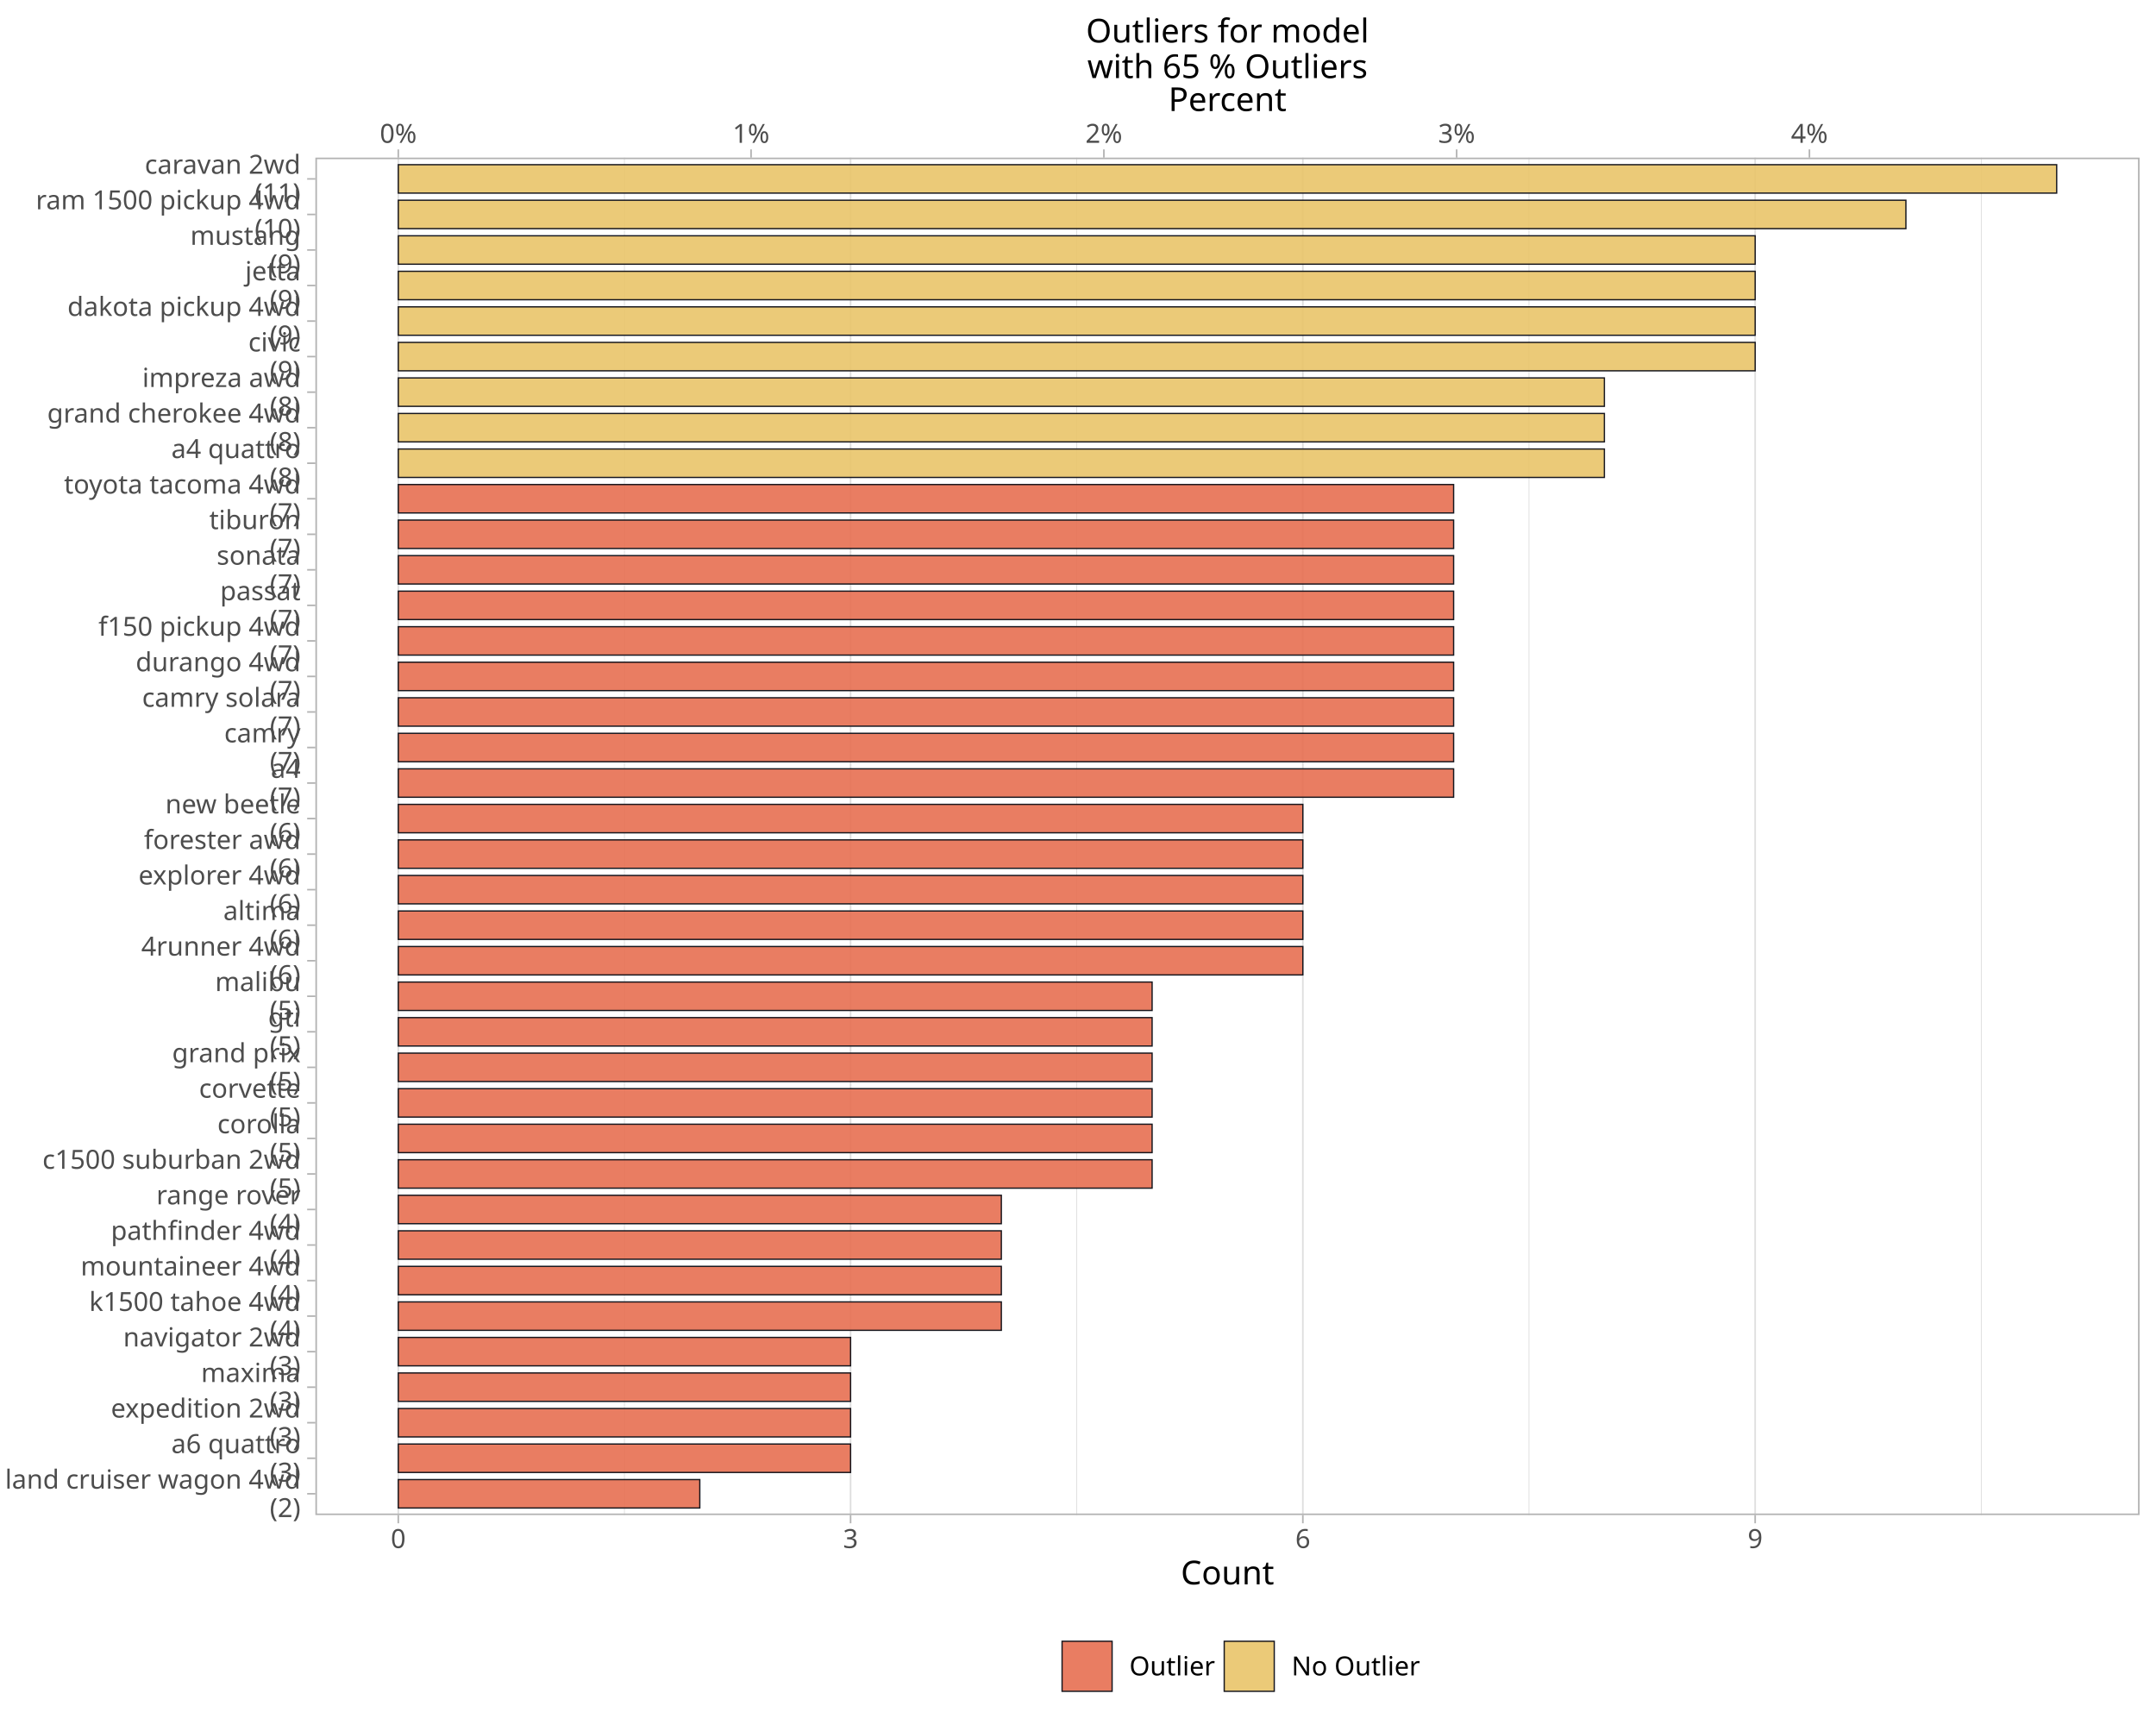
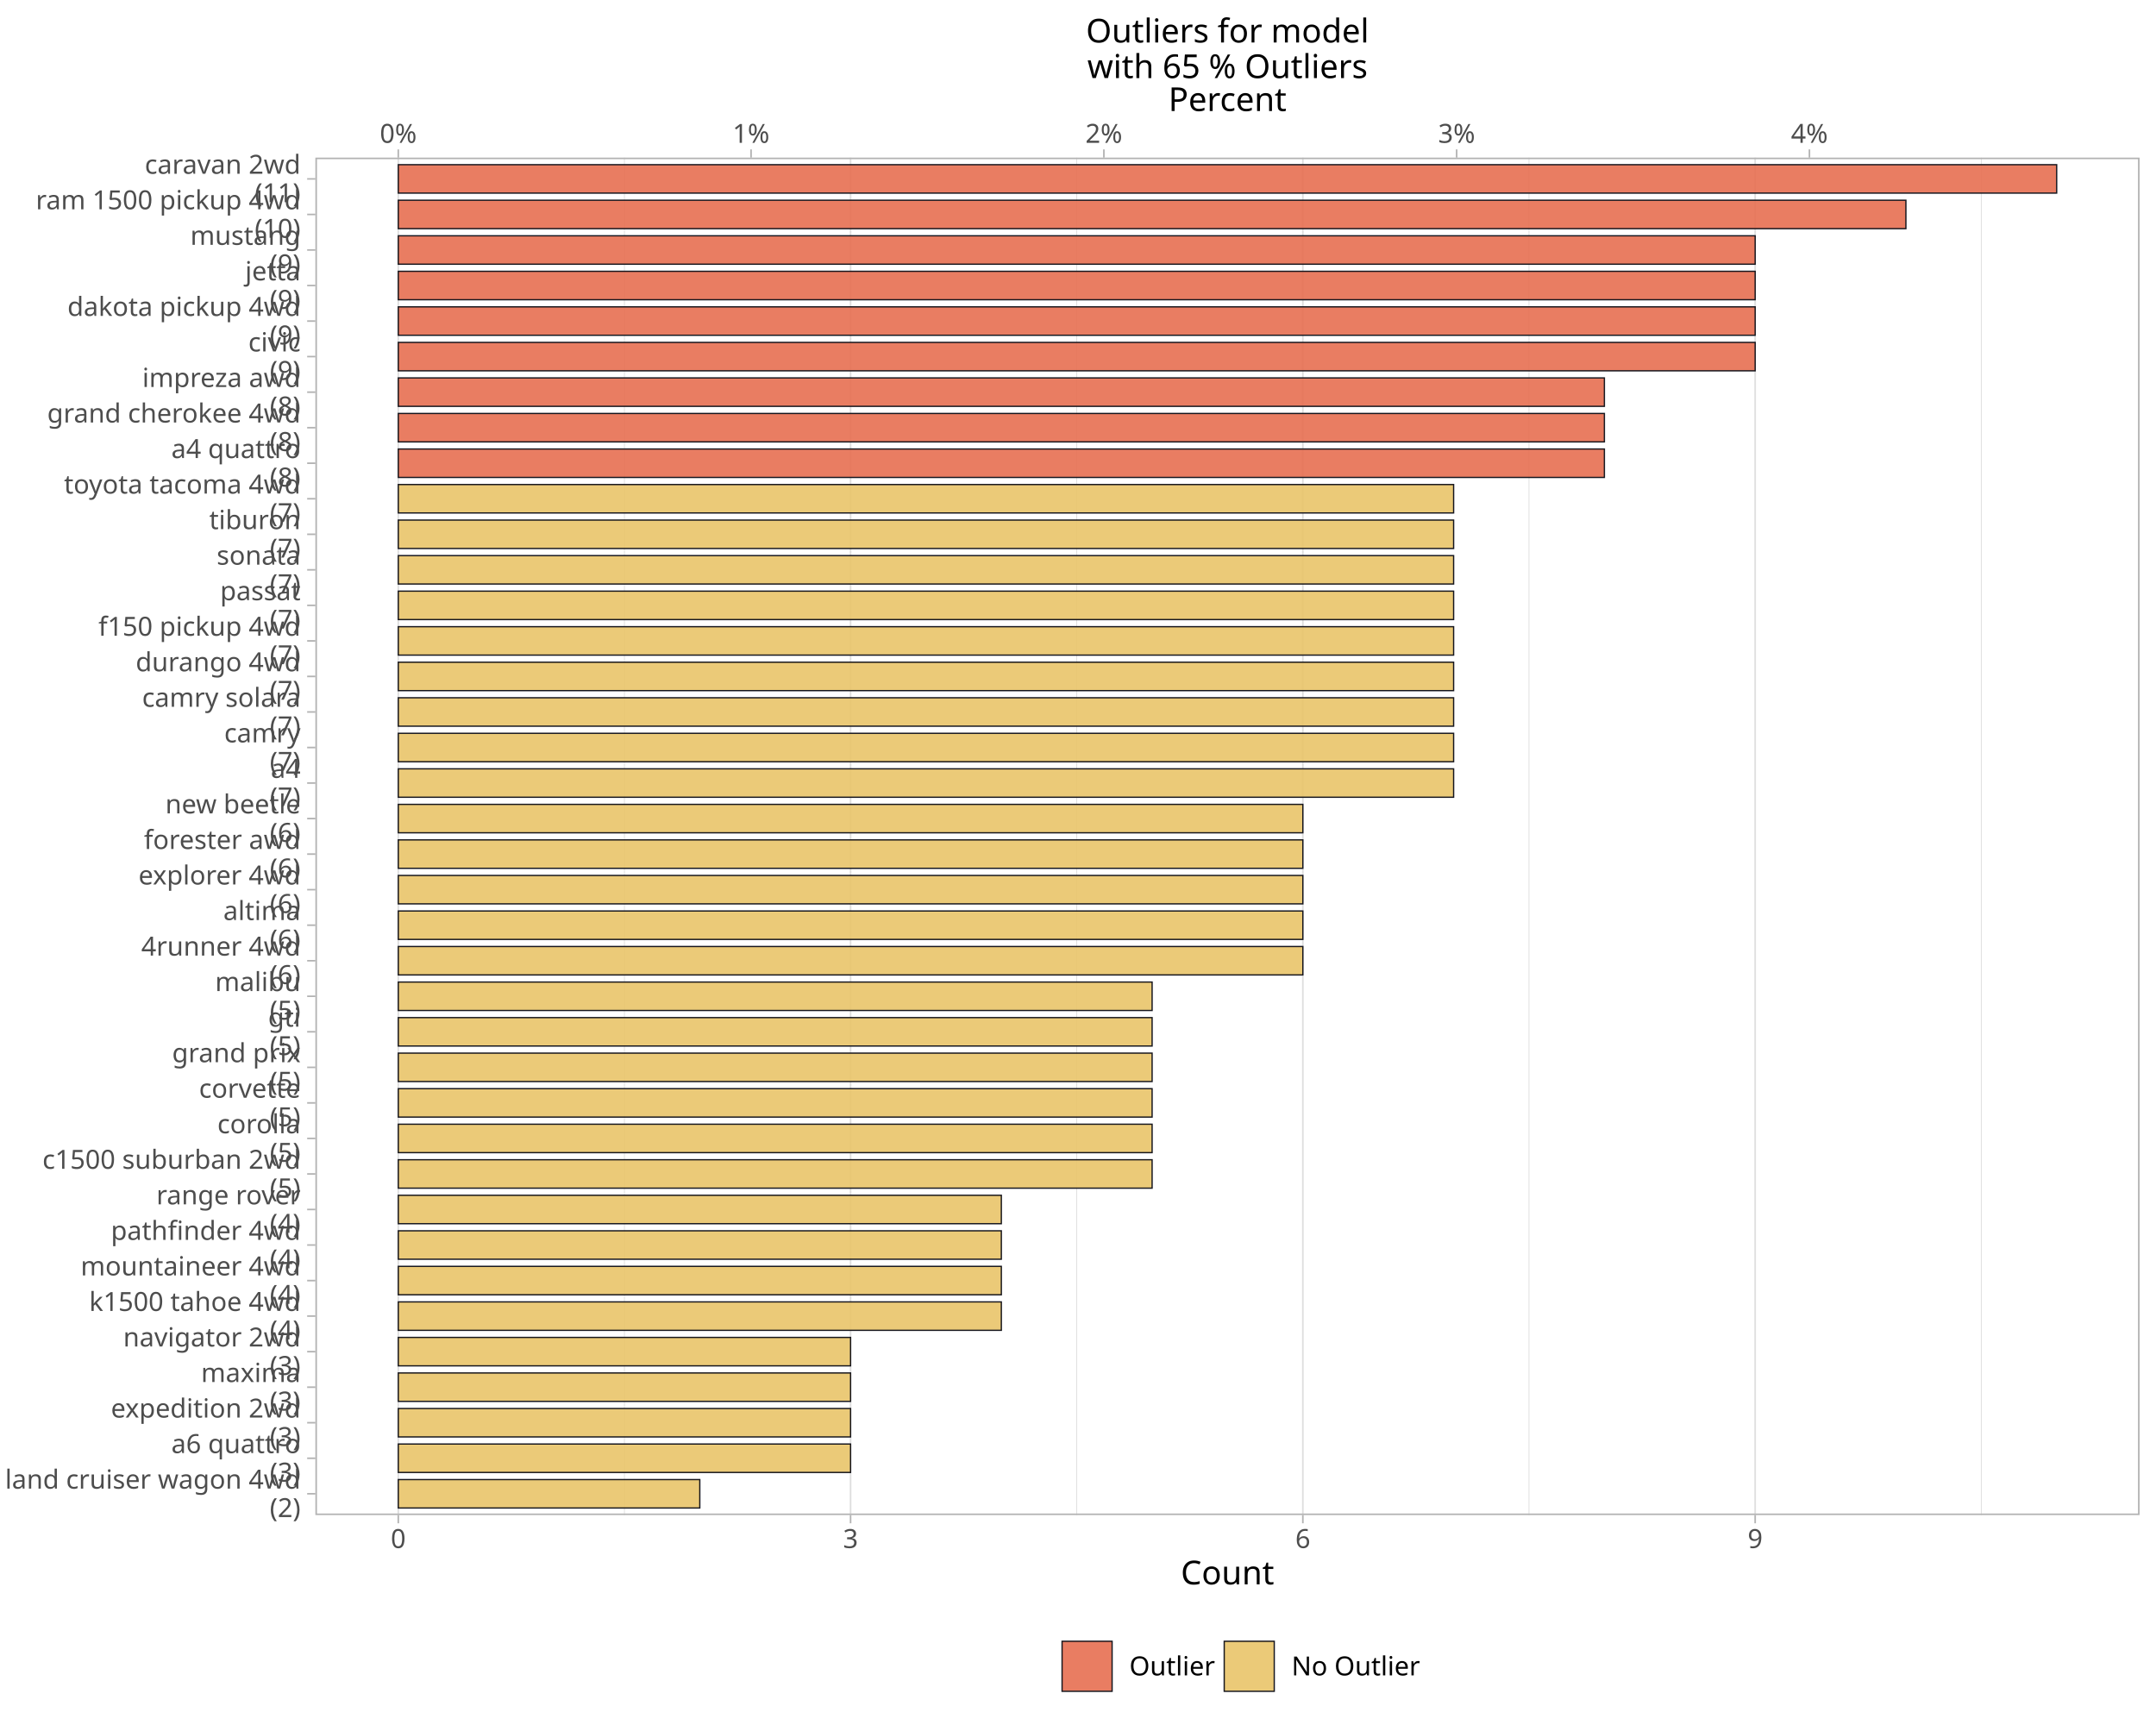
<svg xmlns="http://www.w3.org/2000/svg" class="svglite" data-engine-version="2.0" width="720.00pt" height="576.00pt" viewBox="0 0 720.00 576.00">
  <defs>
    <style type="text/css">
    .svglite line, .svglite polyline, .svglite polygon, .svglite path, .svglite rect, .svglite circle {
      fill: none;
      stroke: #000000;
      stroke-linecap: round;
      stroke-linejoin: round;
      stroke-miterlimit: 10.00;
    }
  </style>
  </defs>
  <rect width="100%" height="100%" style="stroke: none; fill: #FFFFFF;" />
  <defs>
    <clipPath id="cpMC4wMHw3MjAuMDB8MC4wMHw1NzYuMDA=">
      <rect x="0.00" y="0.00" width="720.00" height="576.00" />
    </clipPath>
  </defs>
  <g clip-path="url(#cpMC4wMHw3MjAuMDB8MC4wMHw1NzYuMDA=)">
    <rect x="0.00" y="0.00" width="720.00" height="576.00" style="stroke-width: 1.07; stroke: #FFFFFF; fill: #FFFFFF;" />
  </g>
  <defs>
    <clipPath id="cpMTA1LjMyfDcxNC41Mnw1Mi42Mnw1MDUuOTE=">
      <rect x="105.32" y="52.62" width="609.20" height="453.29" />
    </clipPath>
  </defs>
  <g clip-path="url(#cpMTA1LjMyfDcxNC41Mnw1Mi42Mnw1MDUuOTE=)">
    <rect x="105.32" y="52.62" width="609.20" height="453.29" style="stroke-width: 1.07; stroke: none; fill: #FFFFFF;" />
    <polyline points="208.53,505.91 208.53,52.62 " style="stroke-width: 0.27; stroke: #DEDEDE; stroke-linecap: butt;" />
    <polyline points="359.57,505.91 359.57,52.62 " style="stroke-width: 0.27; stroke: #DEDEDE; stroke-linecap: butt;" />
    <polyline points="510.61,505.91 510.61,52.62 " style="stroke-width: 0.27; stroke: #DEDEDE; stroke-linecap: butt;" />
    <polyline points="661.66,505.91 661.66,52.62 " style="stroke-width: 0.27; stroke: #DEDEDE; stroke-linecap: butt;" />
    <polyline points="133.01,505.91 133.01,52.62 " style="stroke-width: 0.53; stroke: #DEDEDE; stroke-linecap: butt;" />
    <polyline points="284.05,505.91 284.05,52.62 " style="stroke-width: 0.53; stroke: #DEDEDE; stroke-linecap: butt;" />
    <polyline points="435.09,505.91 435.09,52.62 " style="stroke-width: 0.53; stroke: #DEDEDE; stroke-linecap: butt;" />
    <polyline points="586.14,505.91 586.14,52.62 " style="stroke-width: 0.53; stroke: #DEDEDE; stroke-linecap: butt;" />
-     <rect x="133.01" y="316.05" width="302.08" height="9.49" style="stroke-width: 0.43; stroke: #16161D; stroke-linecap: butt; stroke-linejoin: miter; fill: #E76F51; fill-opacity: 0.90;" />
-     <rect x="133.01" y="256.72" width="352.43" height="9.49" style="stroke-width: 0.43; stroke: #16161D; stroke-linecap: butt; stroke-linejoin: miter; fill: #E76F51; fill-opacity: 0.90;" />
-     <rect x="133.01" y="149.93" width="402.78" height="9.49" style="stroke-width: 0.43; stroke: #16161D; stroke-linecap: butt; stroke-linejoin: miter; fill: #E9C46A; fill-opacity: 0.90;" />
-     <rect x="133.01" y="482.18" width="151.04" height="9.49" style="stroke-width: 0.43; stroke: #16161D; stroke-linecap: butt; stroke-linejoin: miter; fill: #E76F51; fill-opacity: 0.90;" />
-     <rect x="133.01" y="304.19" width="302.08" height="9.49" style="stroke-width: 0.43; stroke: #16161D; stroke-linecap: butt; stroke-linejoin: miter; fill: #E76F51; fill-opacity: 0.90;" />
-     <rect x="133.01" y="387.25" width="251.74" height="9.49" style="stroke-width: 0.43; stroke: #16161D; stroke-linecap: butt; stroke-linejoin: miter; fill: #E76F51; fill-opacity: 0.90;" />
-     <rect x="133.01" y="244.86" width="352.43" height="9.49" style="stroke-width: 0.43; stroke: #16161D; stroke-linecap: butt; stroke-linejoin: miter; fill: #E76F51; fill-opacity: 0.90;" />
-     <rect x="133.01" y="232.99" width="352.43" height="9.49" style="stroke-width: 0.43; stroke: #16161D; stroke-linecap: butt; stroke-linejoin: miter; fill: #E76F51; fill-opacity: 0.90;" />
-     <rect x="133.01" y="54.99" width="553.82" height="9.49" style="stroke-width: 0.43; stroke: #16161D; stroke-linecap: butt; stroke-linejoin: miter; fill: #E9C46A; fill-opacity: 0.90;" />
-     <rect x="133.01" y="114.33" width="453.13" height="9.49" style="stroke-width: 0.43; stroke: #16161D; stroke-linecap: butt; stroke-linejoin: miter; fill: #E9C46A; fill-opacity: 0.90;" />
-     <rect x="133.01" y="375.39" width="251.74" height="9.49" style="stroke-width: 0.43; stroke: #16161D; stroke-linecap: butt; stroke-linejoin: miter; fill: #E76F51; fill-opacity: 0.90;" />
-     <rect x="133.01" y="363.52" width="251.74" height="9.49" style="stroke-width: 0.43; stroke: #16161D; stroke-linecap: butt; stroke-linejoin: miter; fill: #E76F51; fill-opacity: 0.90;" />
-     <rect x="133.01" y="102.46" width="453.13" height="9.49" style="stroke-width: 0.43; stroke: #16161D; stroke-linecap: butt; stroke-linejoin: miter; fill: #E9C46A; fill-opacity: 0.90;" />
-     <rect x="133.01" y="221.12" width="352.43" height="9.49" style="stroke-width: 0.43; stroke: #16161D; stroke-linecap: butt; stroke-linejoin: miter; fill: #E76F51; fill-opacity: 0.90;" />
-     <rect x="133.01" y="470.32" width="151.04" height="9.49" style="stroke-width: 0.43; stroke: #16161D; stroke-linecap: butt; stroke-linejoin: miter; fill: #E76F51; fill-opacity: 0.90;" />
-     <rect x="133.01" y="292.32" width="302.08" height="9.49" style="stroke-width: 0.43; stroke: #16161D; stroke-linecap: butt; stroke-linejoin: miter; fill: #E76F51; fill-opacity: 0.90;" />
-     <rect x="133.01" y="209.26" width="352.43" height="9.49" style="stroke-width: 0.43; stroke: #16161D; stroke-linecap: butt; stroke-linejoin: miter; fill: #E76F51; fill-opacity: 0.90;" />
-     <rect x="133.01" y="280.45" width="302.08" height="9.49" style="stroke-width: 0.43; stroke: #16161D; stroke-linecap: butt; stroke-linejoin: miter; fill: #E76F51; fill-opacity: 0.90;" />
-     <rect x="133.01" y="138.06" width="402.78" height="9.49" style="stroke-width: 0.43; stroke: #16161D; stroke-linecap: butt; stroke-linejoin: miter; fill: #E9C46A; fill-opacity: 0.90;" />
-     <rect x="133.01" y="351.65" width="251.74" height="9.49" style="stroke-width: 0.43; stroke: #16161D; stroke-linecap: butt; stroke-linejoin: miter; fill: #E76F51; fill-opacity: 0.90;" />
-     <rect x="133.01" y="339.79" width="251.74" height="9.49" style="stroke-width: 0.43; stroke: #16161D; stroke-linecap: butt; stroke-linejoin: miter; fill: #E76F51; fill-opacity: 0.90;" />
-     <rect x="133.01" y="126.19" width="402.78" height="9.49" style="stroke-width: 0.43; stroke: #16161D; stroke-linecap: butt; stroke-linejoin: miter; fill: #E9C46A; fill-opacity: 0.90;" />
-     <rect x="133.01" y="90.59" width="453.13" height="9.49" style="stroke-width: 0.43; stroke: #16161D; stroke-linecap: butt; stroke-linejoin: miter; fill: #E9C46A; fill-opacity: 0.90;" />
-     <rect x="133.01" y="434.72" width="201.39" height="9.49" style="stroke-width: 0.43; stroke: #16161D; stroke-linecap: butt; stroke-linejoin: miter; fill: #E76F51; fill-opacity: 0.90;" />
-     <rect x="133.01" y="494.05" width="100.69" height="9.49" style="stroke-width: 0.43; stroke: #16161D; stroke-linecap: butt; stroke-linejoin: miter; fill: #E76F51; fill-opacity: 0.90;" />
-     <rect x="133.01" y="327.92" width="251.74" height="9.49" style="stroke-width: 0.43; stroke: #16161D; stroke-linecap: butt; stroke-linejoin: miter; fill: #E76F51; fill-opacity: 0.90;" />
-     <rect x="133.01" y="458.45" width="151.04" height="9.49" style="stroke-width: 0.43; stroke: #16161D; stroke-linecap: butt; stroke-linejoin: miter; fill: #E76F51; fill-opacity: 0.90;" />
-     <rect x="133.01" y="422.85" width="201.39" height="9.49" style="stroke-width: 0.43; stroke: #16161D; stroke-linecap: butt; stroke-linejoin: miter; fill: #E76F51; fill-opacity: 0.90;" />
-     <rect x="133.01" y="78.73" width="453.13" height="9.49" style="stroke-width: 0.43; stroke: #16161D; stroke-linecap: butt; stroke-linejoin: miter; fill: #E9C46A; fill-opacity: 0.90;" />
-     <rect x="133.01" y="446.58" width="151.04" height="9.49" style="stroke-width: 0.43; stroke: #16161D; stroke-linecap: butt; stroke-linejoin: miter; fill: #E76F51; fill-opacity: 0.90;" />
-     <rect x="133.01" y="268.59" width="302.08" height="9.49" style="stroke-width: 0.43; stroke: #16161D; stroke-linecap: butt; stroke-linejoin: miter; fill: #E76F51; fill-opacity: 0.90;" />
-     <rect x="133.01" y="197.39" width="352.43" height="9.49" style="stroke-width: 0.43; stroke: #16161D; stroke-linecap: butt; stroke-linejoin: miter; fill: #E76F51; fill-opacity: 0.90;" />
-     <rect x="133.01" y="410.98" width="201.39" height="9.49" style="stroke-width: 0.43; stroke: #16161D; stroke-linecap: butt; stroke-linejoin: miter; fill: #E76F51; fill-opacity: 0.90;" />
-     <rect x="133.01" y="66.86" width="503.47" height="9.49" style="stroke-width: 0.43; stroke: #16161D; stroke-linecap: butt; stroke-linejoin: miter; fill: #E9C46A; fill-opacity: 0.90;" />
-     <rect x="133.01" y="399.12" width="201.39" height="9.49" style="stroke-width: 0.43; stroke: #16161D; stroke-linecap: butt; stroke-linejoin: miter; fill: #E76F51; fill-opacity: 0.90;" />
-     <rect x="133.01" y="185.52" width="352.43" height="9.49" style="stroke-width: 0.43; stroke: #16161D; stroke-linecap: butt; stroke-linejoin: miter; fill: #E76F51; fill-opacity: 0.90;" />
-     <rect x="133.01" y="173.66" width="352.43" height="9.49" style="stroke-width: 0.43; stroke: #16161D; stroke-linecap: butt; stroke-linejoin: miter; fill: #E76F51; fill-opacity: 0.90;" />
-     <rect x="133.01" y="161.79" width="352.43" height="9.49" style="stroke-width: 0.43; stroke: #16161D; stroke-linecap: butt; stroke-linejoin: miter; fill: #E76F51; fill-opacity: 0.90;" />
+     <rect x="133.01" y="316.05" width="302.08" height="9.49" style="stroke-width: 0.43; stroke: #16161D; stroke-linecap: butt; stroke-linejoin: miter; fill: #E9C46A; fill-opacity: 0.90;" />
+     <rect x="133.01" y="256.72" width="352.43" height="9.49" style="stroke-width: 0.43; stroke: #16161D; stroke-linecap: butt; stroke-linejoin: miter; fill: #E9C46A; fill-opacity: 0.90;" />
+     <rect x="133.01" y="149.93" width="402.78" height="9.49" style="stroke-width: 0.43; stroke: #16161D; stroke-linecap: butt; stroke-linejoin: miter; fill: #E76F51; fill-opacity: 0.90;" />
+     <rect x="133.01" y="482.18" width="151.04" height="9.49" style="stroke-width: 0.43; stroke: #16161D; stroke-linecap: butt; stroke-linejoin: miter; fill: #E9C46A; fill-opacity: 0.90;" />
+     <rect x="133.01" y="304.19" width="302.08" height="9.49" style="stroke-width: 0.43; stroke: #16161D; stroke-linecap: butt; stroke-linejoin: miter; fill: #E9C46A; fill-opacity: 0.90;" />
+     <rect x="133.01" y="387.25" width="251.74" height="9.49" style="stroke-width: 0.43; stroke: #16161D; stroke-linecap: butt; stroke-linejoin: miter; fill: #E9C46A; fill-opacity: 0.90;" />
+     <rect x="133.01" y="244.86" width="352.43" height="9.49" style="stroke-width: 0.43; stroke: #16161D; stroke-linecap: butt; stroke-linejoin: miter; fill: #E9C46A; fill-opacity: 0.90;" />
+     <rect x="133.01" y="232.99" width="352.43" height="9.49" style="stroke-width: 0.43; stroke: #16161D; stroke-linecap: butt; stroke-linejoin: miter; fill: #E9C46A; fill-opacity: 0.90;" />
+     <rect x="133.01" y="54.99" width="553.82" height="9.49" style="stroke-width: 0.43; stroke: #16161D; stroke-linecap: butt; stroke-linejoin: miter; fill: #E76F51; fill-opacity: 0.90;" />
+     <rect x="133.01" y="114.33" width="453.13" height="9.49" style="stroke-width: 0.43; stroke: #16161D; stroke-linecap: butt; stroke-linejoin: miter; fill: #E76F51; fill-opacity: 0.90;" />
+     <rect x="133.01" y="375.39" width="251.74" height="9.49" style="stroke-width: 0.43; stroke: #16161D; stroke-linecap: butt; stroke-linejoin: miter; fill: #E9C46A; fill-opacity: 0.90;" />
+     <rect x="133.01" y="363.52" width="251.74" height="9.49" style="stroke-width: 0.43; stroke: #16161D; stroke-linecap: butt; stroke-linejoin: miter; fill: #E9C46A; fill-opacity: 0.90;" />
+     <rect x="133.01" y="102.46" width="453.13" height="9.49" style="stroke-width: 0.43; stroke: #16161D; stroke-linecap: butt; stroke-linejoin: miter; fill: #E76F51; fill-opacity: 0.90;" />
+     <rect x="133.01" y="221.12" width="352.43" height="9.49" style="stroke-width: 0.43; stroke: #16161D; stroke-linecap: butt; stroke-linejoin: miter; fill: #E9C46A; fill-opacity: 0.90;" />
+     <rect x="133.01" y="470.32" width="151.04" height="9.49" style="stroke-width: 0.43; stroke: #16161D; stroke-linecap: butt; stroke-linejoin: miter; fill: #E9C46A; fill-opacity: 0.90;" />
+     <rect x="133.01" y="292.32" width="302.08" height="9.49" style="stroke-width: 0.43; stroke: #16161D; stroke-linecap: butt; stroke-linejoin: miter; fill: #E9C46A; fill-opacity: 0.90;" />
+     <rect x="133.01" y="209.26" width="352.43" height="9.49" style="stroke-width: 0.43; stroke: #16161D; stroke-linecap: butt; stroke-linejoin: miter; fill: #E9C46A; fill-opacity: 0.90;" />
+     <rect x="133.01" y="280.45" width="302.08" height="9.49" style="stroke-width: 0.43; stroke: #16161D; stroke-linecap: butt; stroke-linejoin: miter; fill: #E9C46A; fill-opacity: 0.90;" />
+     <rect x="133.01" y="138.06" width="402.78" height="9.49" style="stroke-width: 0.43; stroke: #16161D; stroke-linecap: butt; stroke-linejoin: miter; fill: #E76F51; fill-opacity: 0.90;" />
+     <rect x="133.01" y="351.65" width="251.74" height="9.49" style="stroke-width: 0.43; stroke: #16161D; stroke-linecap: butt; stroke-linejoin: miter; fill: #E9C46A; fill-opacity: 0.90;" />
+     <rect x="133.01" y="339.79" width="251.74" height="9.49" style="stroke-width: 0.43; stroke: #16161D; stroke-linecap: butt; stroke-linejoin: miter; fill: #E9C46A; fill-opacity: 0.90;" />
+     <rect x="133.01" y="126.19" width="402.78" height="9.49" style="stroke-width: 0.43; stroke: #16161D; stroke-linecap: butt; stroke-linejoin: miter; fill: #E76F51; fill-opacity: 0.90;" />
+     <rect x="133.01" y="90.59" width="453.13" height="9.49" style="stroke-width: 0.43; stroke: #16161D; stroke-linecap: butt; stroke-linejoin: miter; fill: #E76F51; fill-opacity: 0.90;" />
+     <rect x="133.01" y="434.72" width="201.39" height="9.49" style="stroke-width: 0.43; stroke: #16161D; stroke-linecap: butt; stroke-linejoin: miter; fill: #E9C46A; fill-opacity: 0.90;" />
+     <rect x="133.01" y="494.05" width="100.69" height="9.49" style="stroke-width: 0.43; stroke: #16161D; stroke-linecap: butt; stroke-linejoin: miter; fill: #E9C46A; fill-opacity: 0.90;" />
+     <rect x="133.01" y="327.92" width="251.74" height="9.49" style="stroke-width: 0.43; stroke: #16161D; stroke-linecap: butt; stroke-linejoin: miter; fill: #E9C46A; fill-opacity: 0.90;" />
+     <rect x="133.01" y="458.45" width="151.04" height="9.49" style="stroke-width: 0.43; stroke: #16161D; stroke-linecap: butt; stroke-linejoin: miter; fill: #E9C46A; fill-opacity: 0.90;" />
+     <rect x="133.01" y="422.85" width="201.39" height="9.49" style="stroke-width: 0.43; stroke: #16161D; stroke-linecap: butt; stroke-linejoin: miter; fill: #E9C46A; fill-opacity: 0.90;" />
+     <rect x="133.01" y="78.73" width="453.13" height="9.49" style="stroke-width: 0.43; stroke: #16161D; stroke-linecap: butt; stroke-linejoin: miter; fill: #E76F51; fill-opacity: 0.90;" />
+     <rect x="133.01" y="446.58" width="151.04" height="9.49" style="stroke-width: 0.43; stroke: #16161D; stroke-linecap: butt; stroke-linejoin: miter; fill: #E9C46A; fill-opacity: 0.90;" />
+     <rect x="133.01" y="268.59" width="302.08" height="9.49" style="stroke-width: 0.43; stroke: #16161D; stroke-linecap: butt; stroke-linejoin: miter; fill: #E9C46A; fill-opacity: 0.90;" />
+     <rect x="133.01" y="197.39" width="352.43" height="9.49" style="stroke-width: 0.43; stroke: #16161D; stroke-linecap: butt; stroke-linejoin: miter; fill: #E9C46A; fill-opacity: 0.90;" />
+     <rect x="133.01" y="410.98" width="201.39" height="9.49" style="stroke-width: 0.43; stroke: #16161D; stroke-linecap: butt; stroke-linejoin: miter; fill: #E9C46A; fill-opacity: 0.90;" />
+     <rect x="133.01" y="66.86" width="503.47" height="9.49" style="stroke-width: 0.43; stroke: #16161D; stroke-linecap: butt; stroke-linejoin: miter; fill: #E76F51; fill-opacity: 0.90;" />
+     <rect x="133.01" y="399.12" width="201.39" height="9.49" style="stroke-width: 0.43; stroke: #16161D; stroke-linecap: butt; stroke-linejoin: miter; fill: #E9C46A; fill-opacity: 0.90;" />
+     <rect x="133.01" y="185.52" width="352.43" height="9.49" style="stroke-width: 0.43; stroke: #16161D; stroke-linecap: butt; stroke-linejoin: miter; fill: #E9C46A; fill-opacity: 0.90;" />
+     <rect x="133.01" y="173.66" width="352.43" height="9.49" style="stroke-width: 0.43; stroke: #16161D; stroke-linecap: butt; stroke-linejoin: miter; fill: #E9C46A; fill-opacity: 0.90;" />
+     <rect x="133.01" y="161.79" width="352.43" height="9.49" style="stroke-width: 0.43; stroke: #16161D; stroke-linecap: butt; stroke-linejoin: miter; fill: #E9C46A; fill-opacity: 0.90;" />
    <rect x="105.32" y="52.62" width="609.20" height="453.29" style="stroke-width: 1.07; stroke: #B3B3B3;" />
  </g>
  <g clip-path="url(#cpMC4wMHw3MjAuMDB8MC4wMHw1NzYuMDA=)">
    <text x="133.01" y="47.69" text-anchor="middle" style="font-size: 8.80px; fill: #4D4D4D; font-family: sans;" textLength="12.72px" lengthAdjust="spacingAndGlyphs">0%</text>
    <text x="250.82" y="47.69" text-anchor="middle" style="font-size: 8.80px; fill: #4D4D4D; font-family: sans;" textLength="12.72px" lengthAdjust="spacingAndGlyphs">1%</text>
    <text x="368.64" y="47.69" text-anchor="middle" style="font-size: 8.80px; fill: #4D4D4D; font-family: sans;" textLength="12.72px" lengthAdjust="spacingAndGlyphs">2%</text>
    <text x="486.45" y="47.69" text-anchor="middle" style="font-size: 8.80px; fill: #4D4D4D; font-family: sans;" textLength="12.72px" lengthAdjust="spacingAndGlyphs">3%</text>
    <text x="604.26" y="47.69" text-anchor="middle" style="font-size: 8.80px; fill: #4D4D4D; font-family: sans;" textLength="12.72px" lengthAdjust="spacingAndGlyphs">4%</text>
    <polyline points="133.01,52.62 133.01,49.88 " style="stroke-width: 0.53; stroke: #B3B3B3; stroke-linecap: butt;" />
    <polyline points="250.82,52.62 250.82,49.88 " style="stroke-width: 0.53; stroke: #B3B3B3; stroke-linecap: butt;" />
    <polyline points="368.64,52.62 368.64,49.88 " style="stroke-width: 0.53; stroke: #B3B3B3; stroke-linecap: butt;" />
    <polyline points="486.45,52.62 486.45,49.88 " style="stroke-width: 0.53; stroke: #B3B3B3; stroke-linecap: butt;" />
    <polyline points="604.26,52.62 604.26,49.88 " style="stroke-width: 0.53; stroke: #B3B3B3; stroke-linecap: butt;" />
    <text x="100.39" y="497.07" text-anchor="end" style="font-size: 8.80px; fill: #4D4D4D; font-family: sans;" textLength="94.91px" lengthAdjust="spacingAndGlyphs">land cruiser wagon 4wd </text>
    <text x="100.39" y="506.57" text-anchor="end" style="font-size: 8.80px; fill: #4D4D4D; font-family: sans;" textLength="10.76px" lengthAdjust="spacingAndGlyphs">(2)</text>
    <text x="100.39" y="485.20" text-anchor="end" style="font-size: 8.80px; fill: #4D4D4D; font-family: sans;" textLength="42.08px" lengthAdjust="spacingAndGlyphs">a6 quattro </text>
    <text x="100.39" y="494.71" text-anchor="end" style="font-size: 8.80px; fill: #4D4D4D; font-family: sans;" textLength="10.76px" lengthAdjust="spacingAndGlyphs">(3)</text>
    <text x="100.39" y="473.34" text-anchor="end" style="font-size: 8.80px; fill: #4D4D4D; font-family: sans;" textLength="61.16px" lengthAdjust="spacingAndGlyphs">expedition 2wd </text>
    <text x="100.39" y="482.84" text-anchor="end" style="font-size: 8.80px; fill: #4D4D4D; font-family: sans;" textLength="10.76px" lengthAdjust="spacingAndGlyphs">(3)</text>
    <text x="100.39" y="461.47" text-anchor="end" style="font-size: 8.80px; fill: #4D4D4D; font-family: sans;" textLength="33.26px" lengthAdjust="spacingAndGlyphs">maxima </text>
    <text x="100.39" y="470.98" text-anchor="end" style="font-size: 8.80px; fill: #4D4D4D; font-family: sans;" textLength="10.76px" lengthAdjust="spacingAndGlyphs">(3)</text>
    <text x="100.39" y="449.61" text-anchor="end" style="font-size: 8.80px; fill: #4D4D4D; font-family: sans;" textLength="57.24px" lengthAdjust="spacingAndGlyphs">navigator 2wd </text>
    <text x="100.39" y="459.11" text-anchor="end" style="font-size: 8.80px; fill: #4D4D4D; font-family: sans;" textLength="10.76px" lengthAdjust="spacingAndGlyphs">(3)</text>
    <text x="100.39" y="437.74" text-anchor="end" style="font-size: 8.80px; fill: #4D4D4D; font-family: sans;" textLength="69.48px" lengthAdjust="spacingAndGlyphs">k1500 tahoe 4wd </text>
    <text x="100.39" y="447.24" text-anchor="end" style="font-size: 8.80px; fill: #4D4D4D; font-family: sans;" textLength="10.76px" lengthAdjust="spacingAndGlyphs">(4)</text>
    <text x="100.39" y="425.87" text-anchor="end" style="font-size: 8.80px; fill: #4D4D4D; font-family: sans;" textLength="69.96px" lengthAdjust="spacingAndGlyphs">mountaineer 4wd </text>
    <text x="100.39" y="435.38" text-anchor="end" style="font-size: 8.80px; fill: #4D4D4D; font-family: sans;" textLength="10.76px" lengthAdjust="spacingAndGlyphs">(4)</text>
    <text x="100.39" y="414.01" text-anchor="end" style="font-size: 8.80px; fill: #4D4D4D; font-family: sans;" textLength="60.18px" lengthAdjust="spacingAndGlyphs">pathfinder 4wd </text>
    <text x="100.39" y="423.51" text-anchor="end" style="font-size: 8.80px; fill: #4D4D4D; font-family: sans;" textLength="10.76px" lengthAdjust="spacingAndGlyphs">(4)</text>
    <text x="100.39" y="402.14" text-anchor="end" style="font-size: 8.80px; fill: #4D4D4D; font-family: sans;" textLength="47.45px" lengthAdjust="spacingAndGlyphs">range rover </text>
    <text x="100.39" y="411.64" text-anchor="end" style="font-size: 8.80px; fill: #4D4D4D; font-family: sans;" textLength="10.76px" lengthAdjust="spacingAndGlyphs">(4)</text>
    <text x="100.39" y="390.27" text-anchor="end" style="font-size: 8.80px; fill: #4D4D4D; font-family: sans;" textLength="84.16px" lengthAdjust="spacingAndGlyphs">c1500 suburban 2wd </text>
    <text x="100.39" y="399.78" text-anchor="end" style="font-size: 8.80px; fill: #4D4D4D; font-family: sans;" textLength="10.76px" lengthAdjust="spacingAndGlyphs">(5)</text>
    <text x="100.39" y="378.41" text-anchor="end" style="font-size: 8.80px; fill: #4D4D4D; font-family: sans;" textLength="28.37px" lengthAdjust="spacingAndGlyphs">corolla </text>
    <text x="100.39" y="387.91" text-anchor="end" style="font-size: 8.80px; fill: #4D4D4D; font-family: sans;" textLength="10.76px" lengthAdjust="spacingAndGlyphs">(5)</text>
    <text x="100.39" y="366.54" text-anchor="end" style="font-size: 8.80px; fill: #4D4D4D; font-family: sans;" textLength="33.76px" lengthAdjust="spacingAndGlyphs">corvette </text>
    <text x="100.39" y="376.05" text-anchor="end" style="font-size: 8.80px; fill: #4D4D4D; font-family: sans;" textLength="10.76px" lengthAdjust="spacingAndGlyphs">(5)</text>
    <text x="100.39" y="354.68" text-anchor="end" style="font-size: 8.80px; fill: #4D4D4D; font-family: sans;" textLength="41.58px" lengthAdjust="spacingAndGlyphs">grand prix </text>
    <text x="100.39" y="364.18" text-anchor="end" style="font-size: 8.80px; fill: #4D4D4D; font-family: sans;" textLength="10.76px" lengthAdjust="spacingAndGlyphs">(5)</text>
    <text x="100.39" y="342.81" text-anchor="end" style="font-size: 8.80px; fill: #4D4D4D; font-family: sans;" textLength="11.74px" lengthAdjust="spacingAndGlyphs">gti </text>
    <text x="100.39" y="352.31" text-anchor="end" style="font-size: 8.80px; fill: #4D4D4D; font-family: sans;" textLength="10.76px" lengthAdjust="spacingAndGlyphs">(5)</text>
    <text x="100.39" y="330.94" text-anchor="end" style="font-size: 8.80px; fill: #4D4D4D; font-family: sans;" textLength="28.37px" lengthAdjust="spacingAndGlyphs">malibu </text>
    <text x="100.39" y="340.45" text-anchor="end" style="font-size: 8.80px; fill: #4D4D4D; font-family: sans;" textLength="10.76px" lengthAdjust="spacingAndGlyphs">(5)</text>
    <text x="100.39" y="319.08" text-anchor="end" style="font-size: 8.80px; fill: #4D4D4D; font-family: sans;" textLength="51.37px" lengthAdjust="spacingAndGlyphs">4runner 4wd </text>
    <text x="100.39" y="328.58" text-anchor="end" style="font-size: 8.80px; fill: #4D4D4D; font-family: sans;" textLength="10.76px" lengthAdjust="spacingAndGlyphs">(6)</text>
    <text x="100.39" y="307.21" text-anchor="end" style="font-size: 8.80px; fill: #4D4D4D; font-family: sans;" textLength="25.92px" lengthAdjust="spacingAndGlyphs">altima </text>
    <text x="100.39" y="316.71" text-anchor="end" style="font-size: 8.80px; fill: #4D4D4D; font-family: sans;" textLength="10.76px" lengthAdjust="spacingAndGlyphs">(6)</text>
    <text x="100.39" y="295.34" text-anchor="end" style="font-size: 8.80px; fill: #4D4D4D; font-family: sans;" textLength="52.83px" lengthAdjust="spacingAndGlyphs">explorer 4wd </text>
    <text x="100.39" y="304.85" text-anchor="end" style="font-size: 8.80px; fill: #4D4D4D; font-family: sans;" textLength="10.76px" lengthAdjust="spacingAndGlyphs">(6)</text>
    <text x="100.39" y="283.48" text-anchor="end" style="font-size: 8.80px; fill: #4D4D4D; font-family: sans;" textLength="50.87px" lengthAdjust="spacingAndGlyphs">forester awd </text>
    <text x="100.39" y="292.98" text-anchor="end" style="font-size: 8.80px; fill: #4D4D4D; font-family: sans;" textLength="10.76px" lengthAdjust="spacingAndGlyphs">(6)</text>
    <text x="100.39" y="271.61" text-anchor="end" style="font-size: 8.80px; fill: #4D4D4D; font-family: sans;" textLength="45.01px" lengthAdjust="spacingAndGlyphs">new beetle </text>
    <text x="100.39" y="281.11" text-anchor="end" style="font-size: 8.80px; fill: #4D4D4D; font-family: sans;" textLength="10.76px" lengthAdjust="spacingAndGlyphs">(6)</text>
    <text x="100.39" y="259.74" text-anchor="end" style="font-size: 8.80px; fill: #4D4D4D; font-family: sans;" textLength="12.23px" lengthAdjust="spacingAndGlyphs">a4 </text>
    <text x="100.39" y="269.25" text-anchor="end" style="font-size: 8.80px; fill: #4D4D4D; font-family: sans;" textLength="10.76px" lengthAdjust="spacingAndGlyphs">(7)</text>
    <text x="100.39" y="247.88" text-anchor="end" style="font-size: 8.80px; fill: #4D4D4D; font-family: sans;" textLength="26.41px" lengthAdjust="spacingAndGlyphs">camry </text>
    <text x="100.39" y="257.38" text-anchor="end" style="font-size: 8.80px; fill: #4D4D4D; font-family: sans;" textLength="10.76px" lengthAdjust="spacingAndGlyphs">(7)</text>
    <text x="100.39" y="236.01" text-anchor="end" style="font-size: 8.80px; fill: #4D4D4D; font-family: sans;" textLength="52.83px" lengthAdjust="spacingAndGlyphs">camry solara </text>
    <text x="100.39" y="245.52" text-anchor="end" style="font-size: 8.80px; fill: #4D4D4D; font-family: sans;" textLength="10.76px" lengthAdjust="spacingAndGlyphs">(7)</text>
    <text x="100.39" y="224.15" text-anchor="end" style="font-size: 8.80px; fill: #4D4D4D; font-family: sans;" textLength="53.33px" lengthAdjust="spacingAndGlyphs">durango 4wd </text>
    <text x="100.39" y="233.65" text-anchor="end" style="font-size: 8.80px; fill: #4D4D4D; font-family: sans;" textLength="10.76px" lengthAdjust="spacingAndGlyphs">(7)</text>
    <text x="100.39" y="212.28" text-anchor="end" style="font-size: 8.80px; fill: #4D4D4D; font-family: sans;" textLength="66.05px" lengthAdjust="spacingAndGlyphs">f150 pickup 4wd </text>
    <text x="100.39" y="221.78" text-anchor="end" style="font-size: 8.80px; fill: #4D4D4D; font-family: sans;" textLength="10.76px" lengthAdjust="spacingAndGlyphs">(7)</text>
    <text x="100.39" y="200.41" text-anchor="end" style="font-size: 8.80px; fill: #4D4D4D; font-family: sans;" textLength="28.38px" lengthAdjust="spacingAndGlyphs">passat </text>
    <text x="100.39" y="209.92" text-anchor="end" style="font-size: 8.80px; fill: #4D4D4D; font-family: sans;" textLength="10.76px" lengthAdjust="spacingAndGlyphs">(7)</text>
    <text x="100.39" y="188.55" text-anchor="end" style="font-size: 8.80px; fill: #4D4D4D; font-family: sans;" textLength="28.87px" lengthAdjust="spacingAndGlyphs">sonata </text>
    <text x="100.39" y="198.05" text-anchor="end" style="font-size: 8.80px; fill: #4D4D4D; font-family: sans;" textLength="10.76px" lengthAdjust="spacingAndGlyphs">(7)</text>
    <text x="100.39" y="176.68" text-anchor="end" style="font-size: 8.80px; fill: #4D4D4D; font-family: sans;" textLength="29.35px" lengthAdjust="spacingAndGlyphs">tiburon </text>
    <text x="100.39" y="186.18" text-anchor="end" style="font-size: 8.80px; fill: #4D4D4D; font-family: sans;" textLength="10.76px" lengthAdjust="spacingAndGlyphs">(7)</text>
    <text x="100.39" y="164.81" text-anchor="end" style="font-size: 8.80px; fill: #4D4D4D; font-family: sans;" textLength="76.32px" lengthAdjust="spacingAndGlyphs">toyota tacoma 4wd </text>
    <text x="100.39" y="174.32" text-anchor="end" style="font-size: 8.80px; fill: #4D4D4D; font-family: sans;" textLength="10.76px" lengthAdjust="spacingAndGlyphs">(7)</text>
    <text x="100.39" y="152.95" text-anchor="end" style="font-size: 8.80px; fill: #4D4D4D; font-family: sans;" textLength="42.08px" lengthAdjust="spacingAndGlyphs">a4 quattro </text>
    <text x="100.39" y="162.45" text-anchor="end" style="font-size: 8.80px; fill: #4D4D4D; font-family: sans;" textLength="10.76px" lengthAdjust="spacingAndGlyphs">(8)</text>
    <text x="100.39" y="141.08" text-anchor="end" style="font-size: 8.80px; fill: #4D4D4D; font-family: sans;" textLength="82.20px" lengthAdjust="spacingAndGlyphs">grand cherokee 4wd </text>
    <text x="100.39" y="150.59" text-anchor="end" style="font-size: 8.80px; fill: #4D4D4D; font-family: sans;" textLength="10.76px" lengthAdjust="spacingAndGlyphs">(8)</text>
    <text x="100.39" y="129.22" text-anchor="end" style="font-size: 8.80px; fill: #4D4D4D; font-family: sans;" textLength="52.34px" lengthAdjust="spacingAndGlyphs">impreza awd </text>
    <text x="100.39" y="138.72" text-anchor="end" style="font-size: 8.80px; fill: #4D4D4D; font-family: sans;" textLength="10.76px" lengthAdjust="spacingAndGlyphs">(8)</text>
    <text x="100.39" y="117.35" text-anchor="end" style="font-size: 8.80px; fill: #4D4D4D; font-family: sans;" textLength="19.56px" lengthAdjust="spacingAndGlyphs">civic </text>
    <text x="100.39" y="126.85" text-anchor="end" style="font-size: 8.80px; fill: #4D4D4D; font-family: sans;" textLength="10.76px" lengthAdjust="spacingAndGlyphs">(9)</text>
    <text x="100.39" y="105.48" text-anchor="end" style="font-size: 8.80px; fill: #4D4D4D; font-family: sans;" textLength="75.35px" lengthAdjust="spacingAndGlyphs">dakota pickup 4wd </text>
    <text x="100.39" y="114.99" text-anchor="end" style="font-size: 8.80px; fill: #4D4D4D; font-family: sans;" textLength="10.76px" lengthAdjust="spacingAndGlyphs">(9)</text>
    <text x="100.39" y="93.62" text-anchor="end" style="font-size: 8.80px; fill: #4D4D4D; font-family: sans;" textLength="19.08px" lengthAdjust="spacingAndGlyphs">jetta </text>
    <text x="100.39" y="103.12" text-anchor="end" style="font-size: 8.80px; fill: #4D4D4D; font-family: sans;" textLength="10.76px" lengthAdjust="spacingAndGlyphs">(9)</text>
    <text x="100.39" y="81.75" text-anchor="end" style="font-size: 8.80px; fill: #4D4D4D; font-family: sans;" textLength="36.20px" lengthAdjust="spacingAndGlyphs">mustang </text>
    <text x="100.39" y="91.25" text-anchor="end" style="font-size: 8.80px; fill: #4D4D4D; font-family: sans;" textLength="10.76px" lengthAdjust="spacingAndGlyphs">(9)</text>
    <text x="100.39" y="69.88" text-anchor="end" style="font-size: 8.80px; fill: #4D4D4D; font-family: sans;" textLength="86.11px" lengthAdjust="spacingAndGlyphs">ram 1500 pickup 4wd </text>
    <text x="100.39" y="79.39" text-anchor="end" style="font-size: 8.80px; fill: #4D4D4D; font-family: sans;" textLength="15.65px" lengthAdjust="spacingAndGlyphs">(10)</text>
    <text x="100.39" y="58.02" text-anchor="end" style="font-size: 8.80px; fill: #4D4D4D; font-family: sans;" textLength="52.35px" lengthAdjust="spacingAndGlyphs">caravan 2wd </text>
    <text x="100.39" y="67.52" text-anchor="end" style="font-size: 8.80px; fill: #4D4D4D; font-family: sans;" textLength="15.65px" lengthAdjust="spacingAndGlyphs">(11)</text>
    <polyline points="102.58,498.79 105.32,498.79 " style="stroke-width: 0.53; stroke: #B3B3B3; stroke-linecap: butt;" />
    <polyline points="102.58,486.93 105.32,486.93 " style="stroke-width: 0.53; stroke: #B3B3B3; stroke-linecap: butt;" />
    <polyline points="102.58,475.06 105.32,475.06 " style="stroke-width: 0.53; stroke: #B3B3B3; stroke-linecap: butt;" />
    <polyline points="102.58,463.20 105.32,463.20 " style="stroke-width: 0.53; stroke: #B3B3B3; stroke-linecap: butt;" />
    <polyline points="102.58,451.33 105.32,451.33 " style="stroke-width: 0.53; stroke: #B3B3B3; stroke-linecap: butt;" />
    <polyline points="102.58,439.46 105.32,439.46 " style="stroke-width: 0.53; stroke: #B3B3B3; stroke-linecap: butt;" />
    <polyline points="102.58,427.60 105.32,427.60 " style="stroke-width: 0.53; stroke: #B3B3B3; stroke-linecap: butt;" />
    <polyline points="102.58,415.73 105.32,415.73 " style="stroke-width: 0.53; stroke: #B3B3B3; stroke-linecap: butt;" />
    <polyline points="102.58,403.86 105.32,403.86 " style="stroke-width: 0.53; stroke: #B3B3B3; stroke-linecap: butt;" />
    <polyline points="102.58,392.00 105.32,392.00 " style="stroke-width: 0.53; stroke: #B3B3B3; stroke-linecap: butt;" />
    <polyline points="102.58,380.13 105.32,380.13 " style="stroke-width: 0.53; stroke: #B3B3B3; stroke-linecap: butt;" />
    <polyline points="102.58,368.27 105.32,368.27 " style="stroke-width: 0.53; stroke: #B3B3B3; stroke-linecap: butt;" />
    <polyline points="102.58,356.40 105.32,356.40 " style="stroke-width: 0.53; stroke: #B3B3B3; stroke-linecap: butt;" />
    <polyline points="102.58,344.53 105.32,344.53 " style="stroke-width: 0.53; stroke: #B3B3B3; stroke-linecap: butt;" />
    <polyline points="102.58,332.67 105.32,332.67 " style="stroke-width: 0.53; stroke: #B3B3B3; stroke-linecap: butt;" />
    <polyline points="102.58,320.80 105.32,320.80 " style="stroke-width: 0.53; stroke: #B3B3B3; stroke-linecap: butt;" />
    <polyline points="102.58,308.93 105.32,308.93 " style="stroke-width: 0.53; stroke: #B3B3B3; stroke-linecap: butt;" />
    <polyline points="102.58,297.07 105.32,297.07 " style="stroke-width: 0.53; stroke: #B3B3B3; stroke-linecap: butt;" />
    <polyline points="102.58,285.20 105.32,285.20 " style="stroke-width: 0.53; stroke: #B3B3B3; stroke-linecap: butt;" />
    <polyline points="102.58,273.33 105.32,273.33 " style="stroke-width: 0.53; stroke: #B3B3B3; stroke-linecap: butt;" />
    <polyline points="102.58,261.47 105.32,261.47 " style="stroke-width: 0.53; stroke: #B3B3B3; stroke-linecap: butt;" />
    <polyline points="102.58,249.60 105.32,249.60 " style="stroke-width: 0.53; stroke: #B3B3B3; stroke-linecap: butt;" />
    <polyline points="102.58,237.74 105.32,237.74 " style="stroke-width: 0.53; stroke: #B3B3B3; stroke-linecap: butt;" />
    <polyline points="102.58,225.87 105.32,225.87 " style="stroke-width: 0.53; stroke: #B3B3B3; stroke-linecap: butt;" />
    <polyline points="102.58,214.00 105.32,214.00 " style="stroke-width: 0.53; stroke: #B3B3B3; stroke-linecap: butt;" />
    <polyline points="102.58,202.14 105.32,202.14 " style="stroke-width: 0.53; stroke: #B3B3B3; stroke-linecap: butt;" />
    <polyline points="102.58,190.27 105.32,190.27 " style="stroke-width: 0.53; stroke: #B3B3B3; stroke-linecap: butt;" />
    <polyline points="102.58,178.40 105.32,178.40 " style="stroke-width: 0.53; stroke: #B3B3B3; stroke-linecap: butt;" />
    <polyline points="102.58,166.54 105.32,166.54 " style="stroke-width: 0.53; stroke: #B3B3B3; stroke-linecap: butt;" />
    <polyline points="102.58,154.67 105.32,154.67 " style="stroke-width: 0.53; stroke: #B3B3B3; stroke-linecap: butt;" />
    <polyline points="102.58,142.81 105.32,142.81 " style="stroke-width: 0.53; stroke: #B3B3B3; stroke-linecap: butt;" />
    <polyline points="102.58,130.94 105.32,130.94 " style="stroke-width: 0.53; stroke: #B3B3B3; stroke-linecap: butt;" />
    <polyline points="102.58,119.07 105.32,119.07 " style="stroke-width: 0.53; stroke: #B3B3B3; stroke-linecap: butt;" />
    <polyline points="102.58,107.21 105.32,107.21 " style="stroke-width: 0.53; stroke: #B3B3B3; stroke-linecap: butt;" />
    <polyline points="102.58,95.34 105.32,95.34 " style="stroke-width: 0.53; stroke: #B3B3B3; stroke-linecap: butt;" />
    <polyline points="102.58,83.47 105.32,83.47 " style="stroke-width: 0.53; stroke: #B3B3B3; stroke-linecap: butt;" />
    <polyline points="102.58,71.61 105.32,71.61 " style="stroke-width: 0.53; stroke: #B3B3B3; stroke-linecap: butt;" />
    <polyline points="102.58,59.74 105.32,59.74 " style="stroke-width: 0.53; stroke: #B3B3B3; stroke-linecap: butt;" />
    <polyline points="133.01,508.65 133.01,505.91 " style="stroke-width: 0.53; stroke: #B3B3B3; stroke-linecap: butt;" />
    <polyline points="284.05,508.65 284.05,505.91 " style="stroke-width: 0.53; stroke: #B3B3B3; stroke-linecap: butt;" />
    <polyline points="435.09,508.65 435.09,505.91 " style="stroke-width: 0.53; stroke: #B3B3B3; stroke-linecap: butt;" />
    <polyline points="586.14,508.65 586.14,505.91 " style="stroke-width: 0.53; stroke: #B3B3B3; stroke-linecap: butt;" />
    <text x="133.01" y="516.90" text-anchor="middle" style="font-size: 8.80px; fill: #4D4D4D; font-family: sans;" textLength="4.89px" lengthAdjust="spacingAndGlyphs">0</text>
    <text x="284.05" y="516.90" text-anchor="middle" style="font-size: 8.80px; fill: #4D4D4D; font-family: sans;" textLength="4.89px" lengthAdjust="spacingAndGlyphs">3</text>
    <text x="435.09" y="516.90" text-anchor="middle" style="font-size: 8.80px; fill: #4D4D4D; font-family: sans;" textLength="4.89px" lengthAdjust="spacingAndGlyphs">6</text>
    <text x="586.14" y="516.90" text-anchor="middle" style="font-size: 8.80px; fill: #4D4D4D; font-family: sans;" textLength="4.89px" lengthAdjust="spacingAndGlyphs">9</text>
    <text x="409.92" y="37.07" text-anchor="middle" style="font-size: 11.00px; font-family: sans;" textLength="37.92px" lengthAdjust="spacingAndGlyphs">Percent</text>
    <text x="409.92" y="529.04" text-anchor="middle" style="font-size: 11.00px; font-family: sans;" textLength="29.36px" lengthAdjust="spacingAndGlyphs">Count</text>
    <rect x="343.43" y="542.28" width="132.97" height="28.24" style="stroke-width: 1.07; stroke: none; fill: #FFFFFF;" />
    <rect x="354.39" y="547.76" width="17.28" height="17.28" style="stroke-width: 1.07; stroke: none; fill: #FFFFFF;" />
    <rect x="354.68" y="548.04" width="16.71" height="16.71" style="stroke-width: 0.43; stroke: #16161D; stroke-linecap: butt; stroke-linejoin: miter; fill: #E76F51; fill-opacity: 0.90;" />
    <rect x="408.55" y="547.76" width="17.28" height="17.28" style="stroke-width: 1.07; stroke: none; fill: #FFFFFF;" />
    <rect x="408.83" y="548.04" width="16.71" height="16.71" style="stroke-width: 0.43; stroke: #16161D; stroke-linecap: butt; stroke-linejoin: miter; fill: #E9C46A; fill-opacity: 0.90;" />
    <text x="377.15" y="559.43" style="font-size: 8.80px; font-family: sans;" textLength="25.92px" lengthAdjust="spacingAndGlyphs">Outlier</text>
    <text x="431.31" y="559.43" style="font-size: 8.80px; font-family: sans;" textLength="39.62px" lengthAdjust="spacingAndGlyphs">No Outlier</text>
    <text x="409.92" y="14.19" text-anchor="middle" style="font-size: 11.00px; font-family: sans;" textLength="86.82px" lengthAdjust="spacingAndGlyphs">Outliers for model</text>
    <text x="409.92" y="26.07" text-anchor="middle" style="font-size: 11.00px; font-family: sans;" textLength="88.65px" lengthAdjust="spacingAndGlyphs">with 65 % Outliers</text>
  </g>
</svg>
